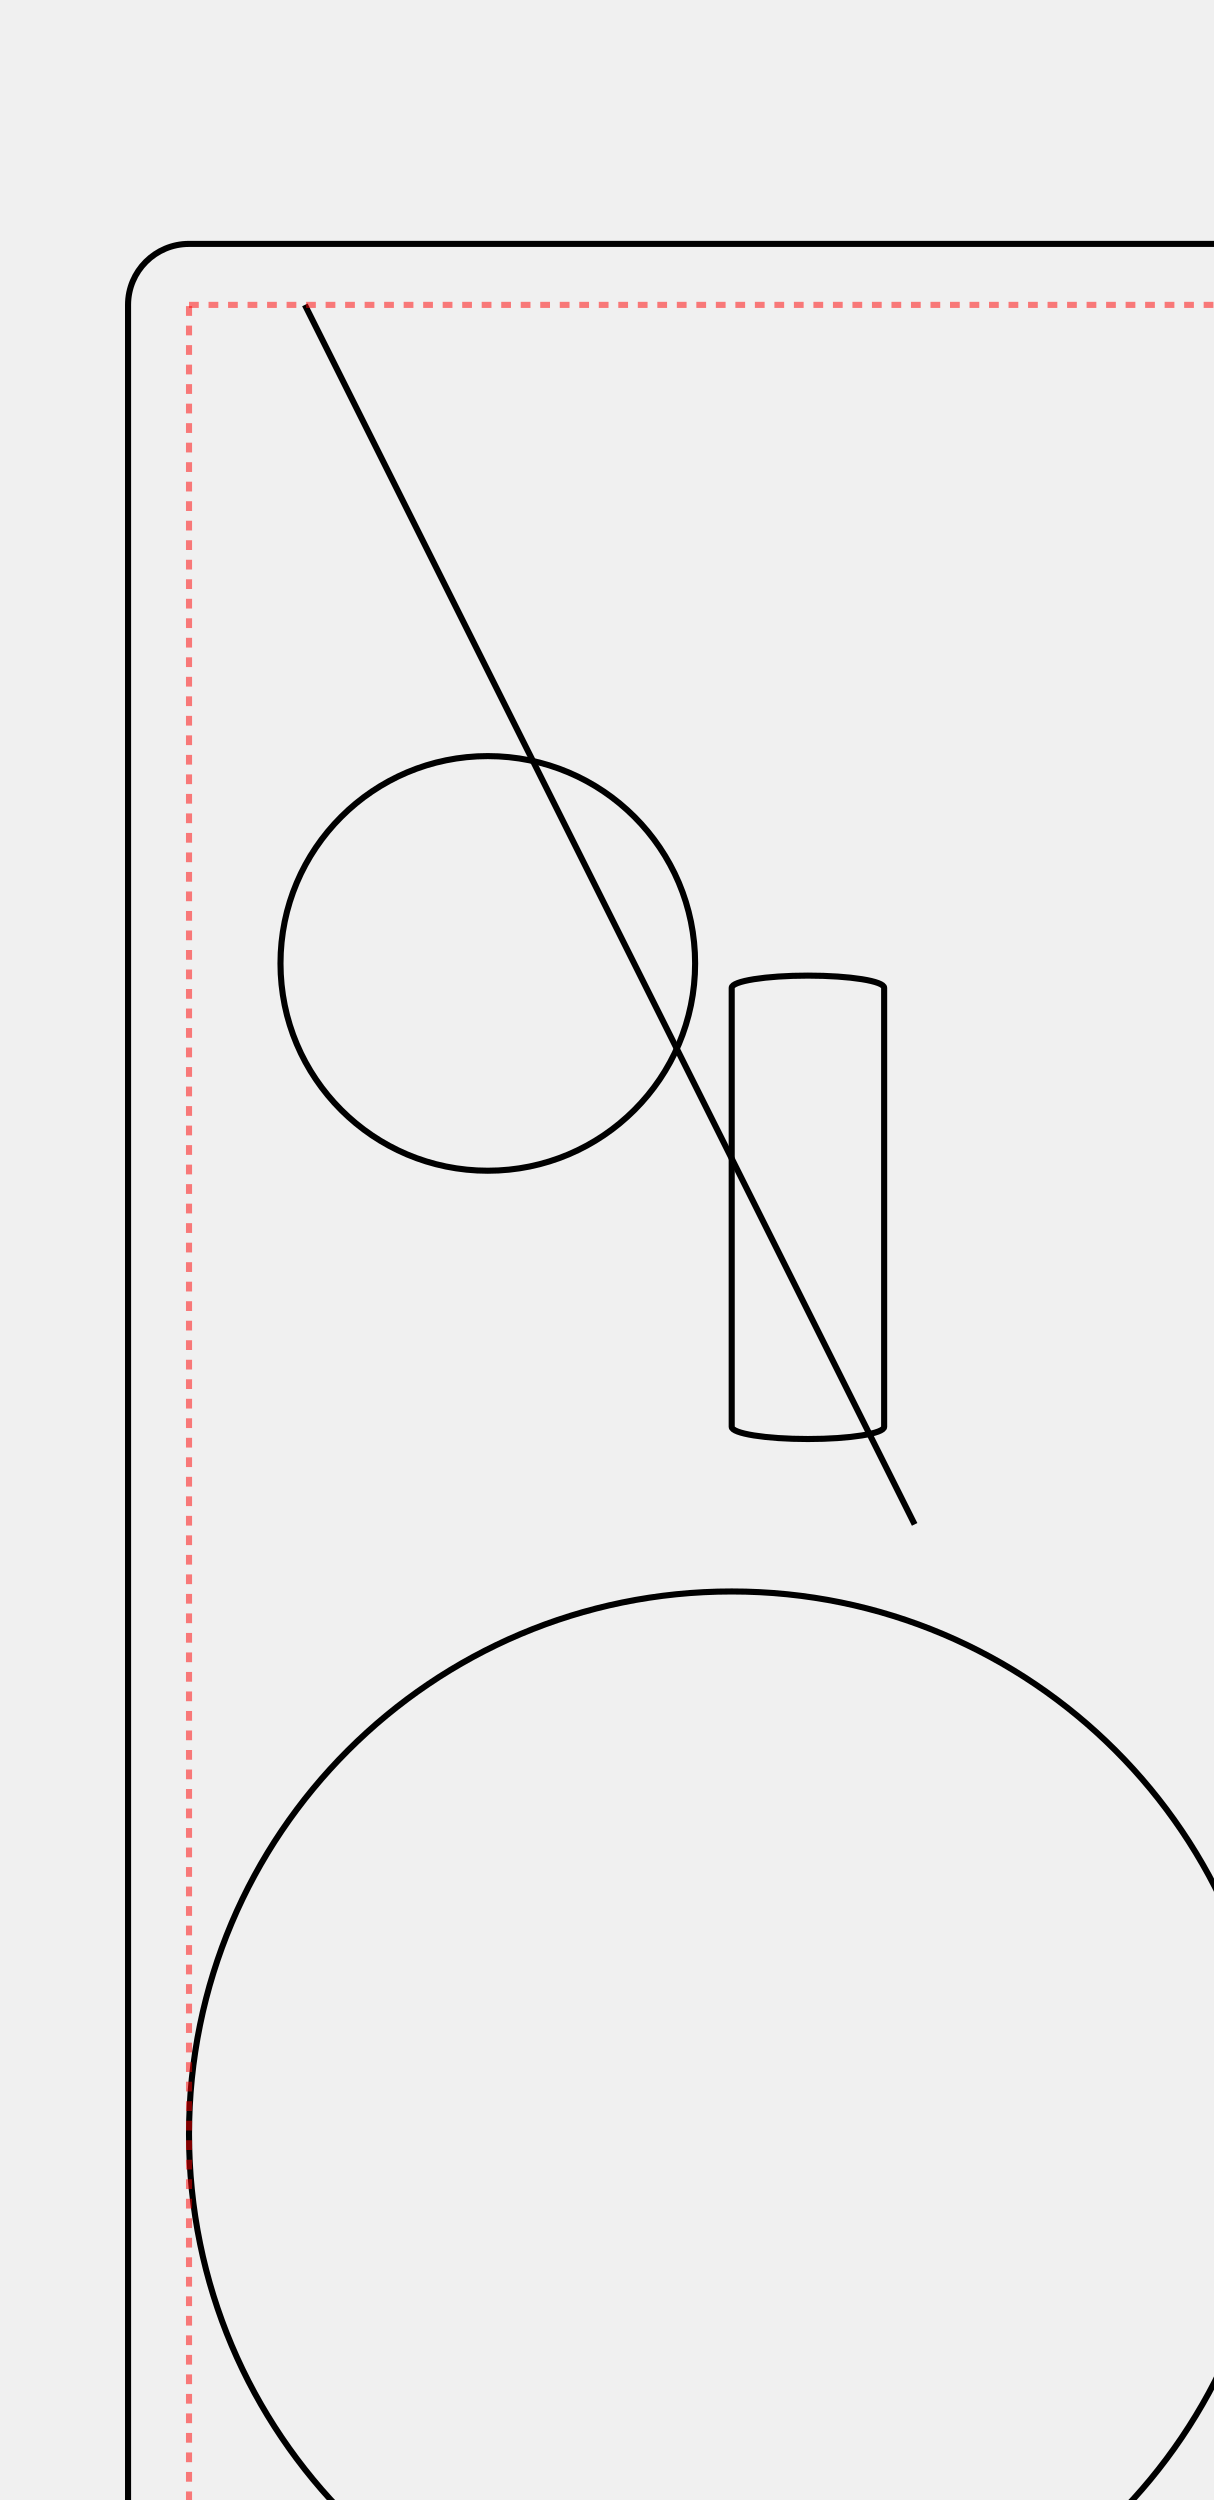
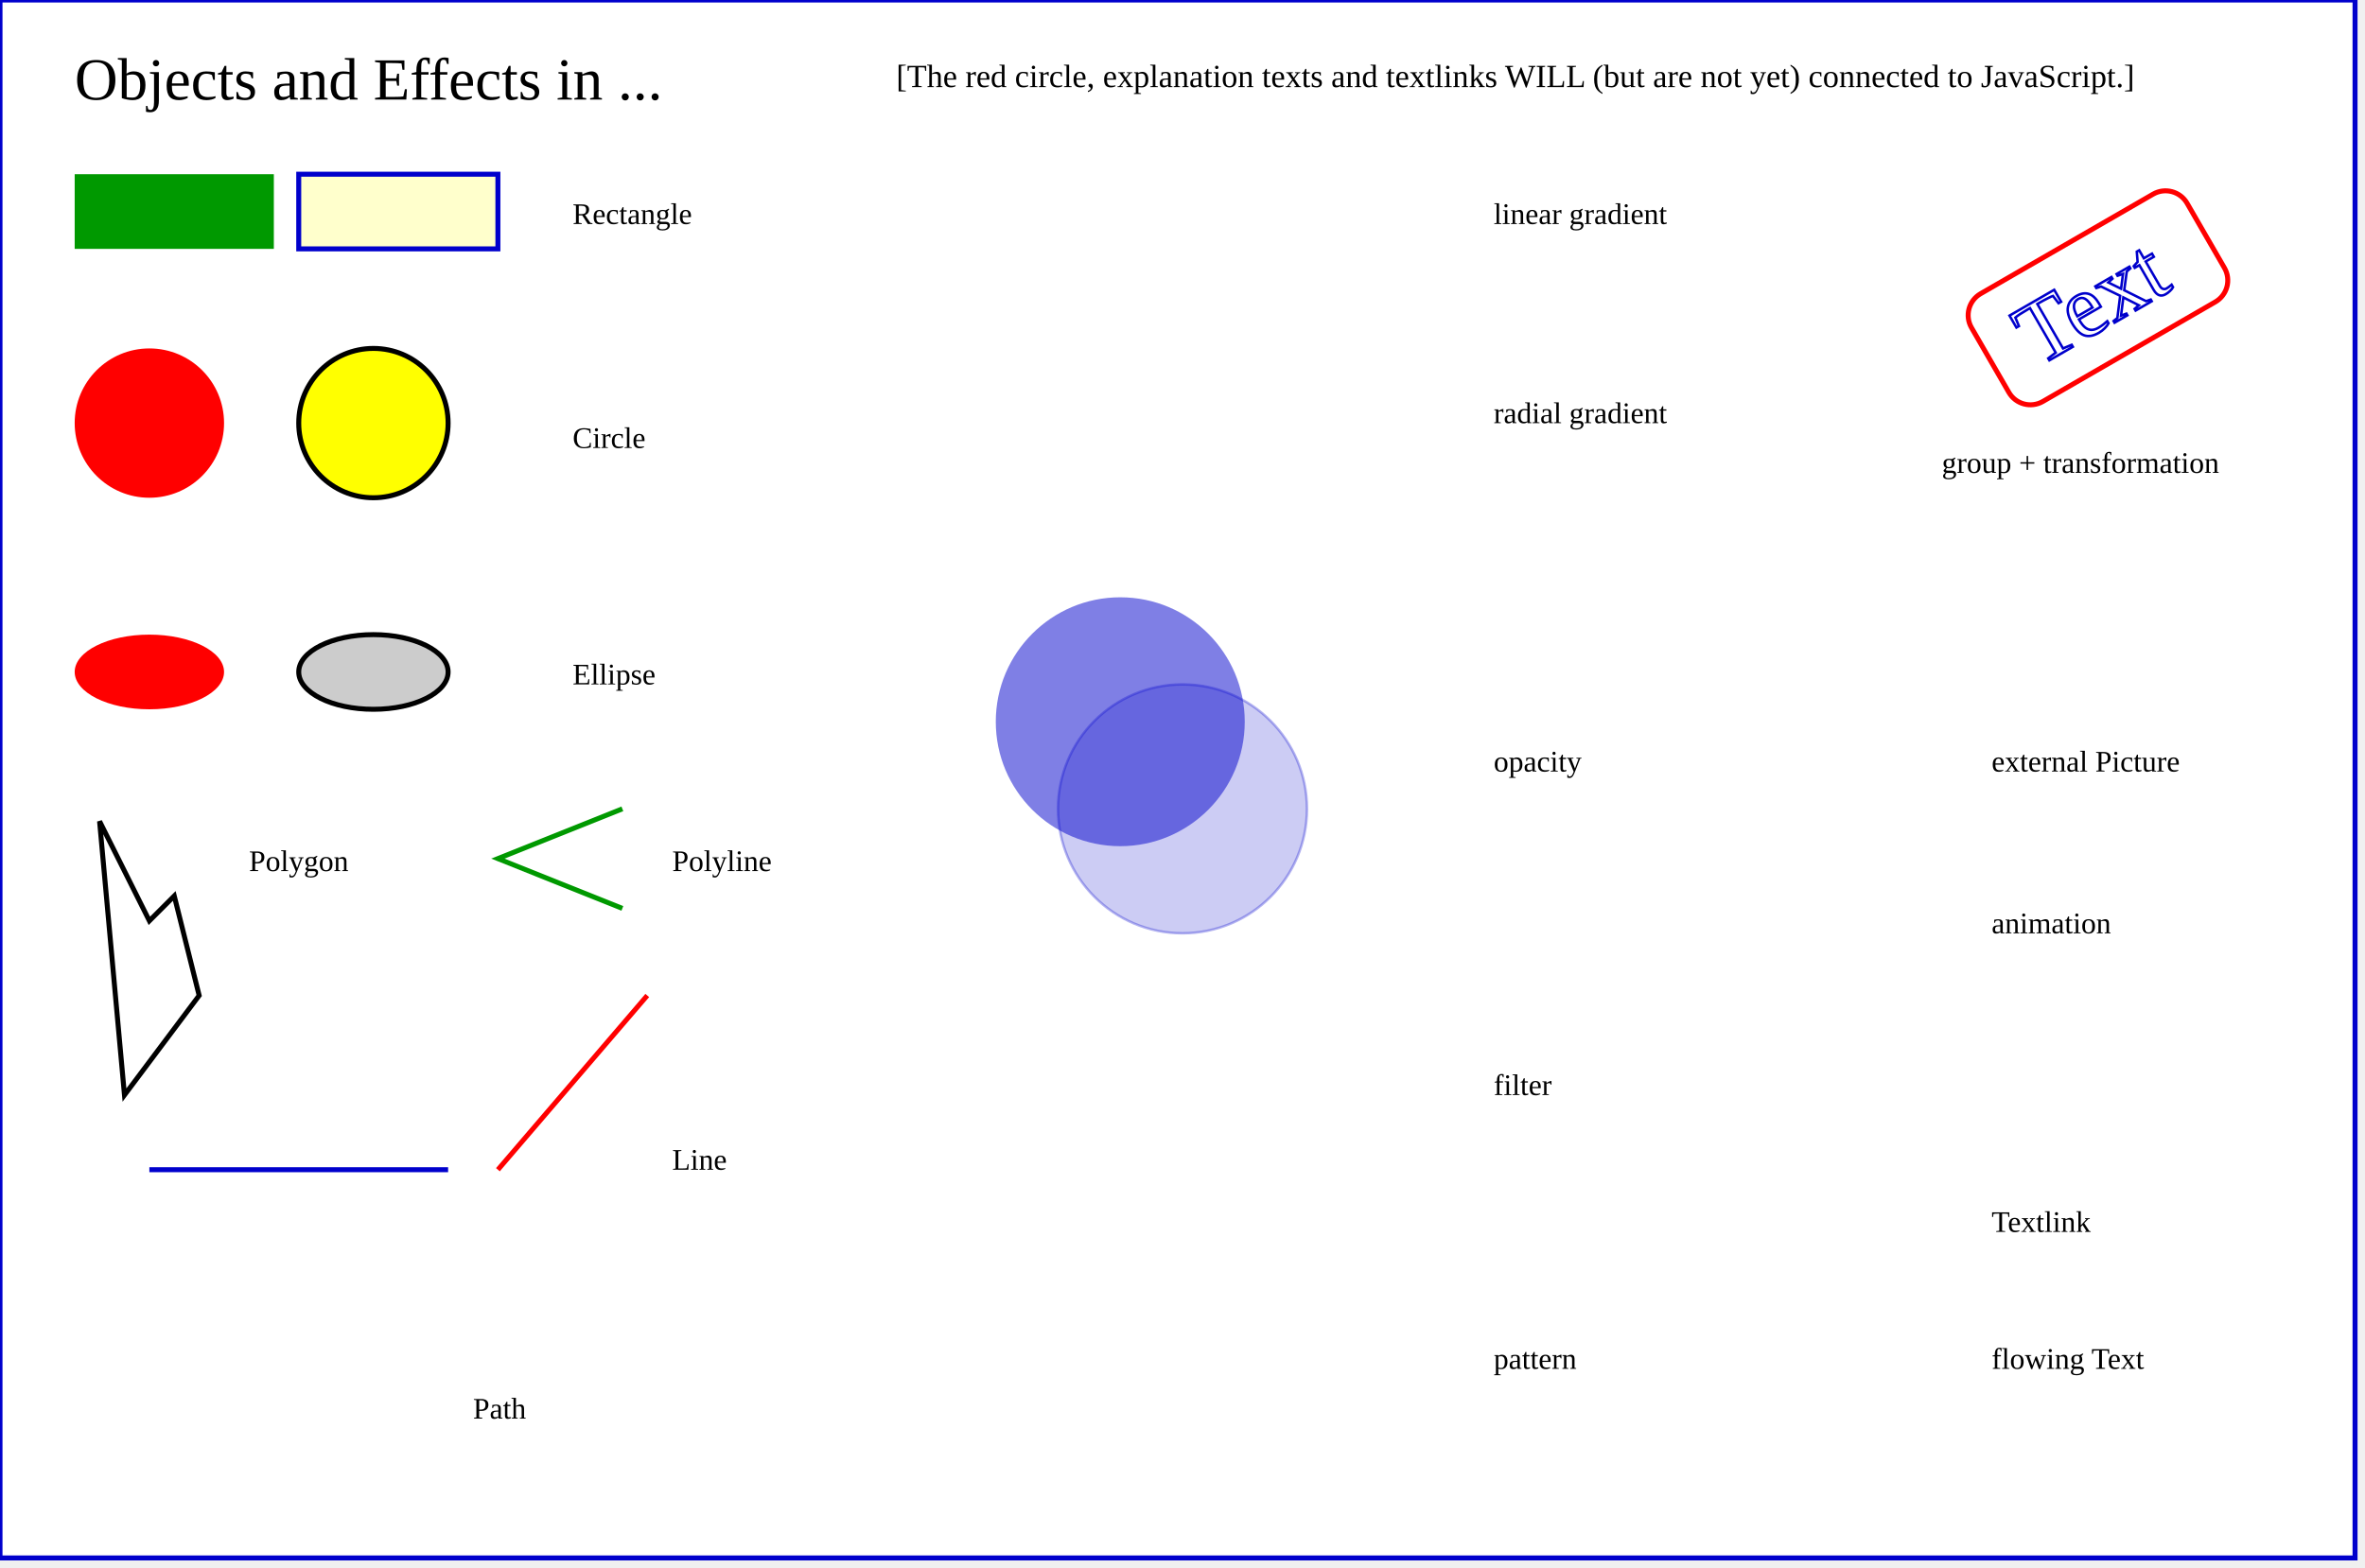
- <svg xmlns="http://www.w3.org/2000/svg">
-   <line style="stroke:black; stroke-width:1" x1="50" x2="150" y1="50" y2="250" />
-   <rect height="76" rx="23" ry="2" style="stroke:black; stroke-width:1; fill:none" width="25" x="120" y="160" />
-   <circle cx="80" cy="158" r="34" style="stroke:black; stroke-width:1; fill:none" />
-   <circle cx="120" cy="350" r="89" style="stroke:black; stroke-width:1; fill:none" />
-   <rect height="409" rx="10" ry="10" style="stroke:black; stroke-width:1; fill:none" width="198" x="21" y="40" />
-   <g style="stroke:#FF0000; stroke-width:1; stroke-dasharray:1.6; stroke-opacity:0.5">
-     <line style="stroke:#FF0000; stroke-width:1; stroke-dasharray:1.6; stroke-opacity:0.5" x1="31" x2="209" y1="50" y2="50" />
-     <line style="stroke:#FF0000; stroke-width:1; stroke-dasharray:1.6; stroke-opacity:0.5" x1="209" x2="209" y1="50" y2="439" />
-     <line style="stroke:#FF0000; stroke-width:1; stroke-dasharray:1.6; stroke-opacity:0.5" x1="209" x2="31" y1="439" y2="439" />
-     <line style="stroke:#FF0000; stroke-width:1; stroke-dasharray:1.6; stroke-opacity:0.5" x1="31" x2="31" y1="439" y2="50" />
+ <svg xmlns="http://www.w3.org/2000/svg" height="100%" width="100%" version="1.1" viewBox="0 0 950 630">
+   <rect style="stroke:#00C; stroke-width:2px; fill:#FFF; " height="626" width="946" y="0" x="0" />
+   <text style="font-size:24px; fill:#000; " y="40" x="30">
+ Objects and Effects in ...</text>
+   <text style="font-size:13px; " y="35" x="360">
+ [The red circle, explanation texts and textlinks WILL (but are not yet) connected to JavaScript.]</text>
+   <text y="90" x="230">
+ Rectangle</text>
+   <text y="180" x="230">
+ Circle</text>
+   <text y="275" x="230">
+ Ellipse</text>
+   <text y="350" x="100">
+ Polygon</text>
+   <text y="350" x="270">
+ Polyline</text>
+   <text y="470" x="270">
+ Line</text>
+   <text y="570" x="190">
+ Path</text>
+   <text y="550" x="800">
+ flowing Text</text>
+   <text y="90" x="600">
+ linear gradient</text>
+   <text y="170" x="600">
+ radial gradient</text>
+   <text y="310" x="600">
+ opacity</text>
+   <text y="440" x="600">
+ filter</text>
+   <text y="375" x="800">
+ animation</text>
+   <text y="550" x="600">
+ pattern</text>
+   <text y="190" x="780">
+ group + transformation</text>
+   <text y="310" x="800">
+ external Picture</text>
+   <text y="495" x="800">
+ Textlink</text>
+   <rect style="stroke:black; stroke-width:0; fill:#090; " height="30" width="80" y="70" x="30" />
+   <rect style="stroke:#00C; stroke-width:2px; fill:#FFC; " height="30" width="80" y="70" x="120" />
+   <circle cy="170" cx="60" r="30" style="stroke:black; stroke-width:0; fill:#F00; " />
+   <circle cy="170" cx="150" r="30" style="stroke:#000; stroke-width:2px; fill:#FF0; " />
+   <ellipse cy="270" cx="60" rx="30" ry="15" style="stroke:black; stroke-width:0; fill:#F00; " />
+   <ellipse cy="270" cx="150" rx="30" ry="15" style="stroke:#000; stroke-width:2px; fill:#CCC; " />
+   <polygon style="stroke:#000; stroke-width:2px; fill:#FFF; " points="60,370, 70,360, 80,400, 50,440, 40,330" />
+   <line y1="470" x2="180" style="stroke:#00C; stroke-width:2px; " x1="60" y2="470" />
+   <line y1="470" x2="260" style="stroke:#F00; stroke-width:2px; " x1="200" y2="400" />
+   <polyline style="stroke:#090; stroke-width:2px; fill:none; " points="250,325 200,345 250,365" />
+   <circle cy="290" cx="450" r="50" style="fill-opacity:0.5; fill:#00C; " />
+   <circle cy="325" cx="475" r="50" style="stroke:#00C; fill-opacity:0.2; stroke-opacity:0.3; fill:#00C; " />
+   <g transform="rotate(-30) ">
+     <rect style="stroke:#F00; stroke-width:2px; fill:none; " rx="10" ry="10" height="50" width="100" y="500" x="620" />
+     <text style="font-size:36px; stroke-width:1px; stroke:#00C; fill:none; " y="537" x="635">
+ Text</text>
  </g>
</svg>
